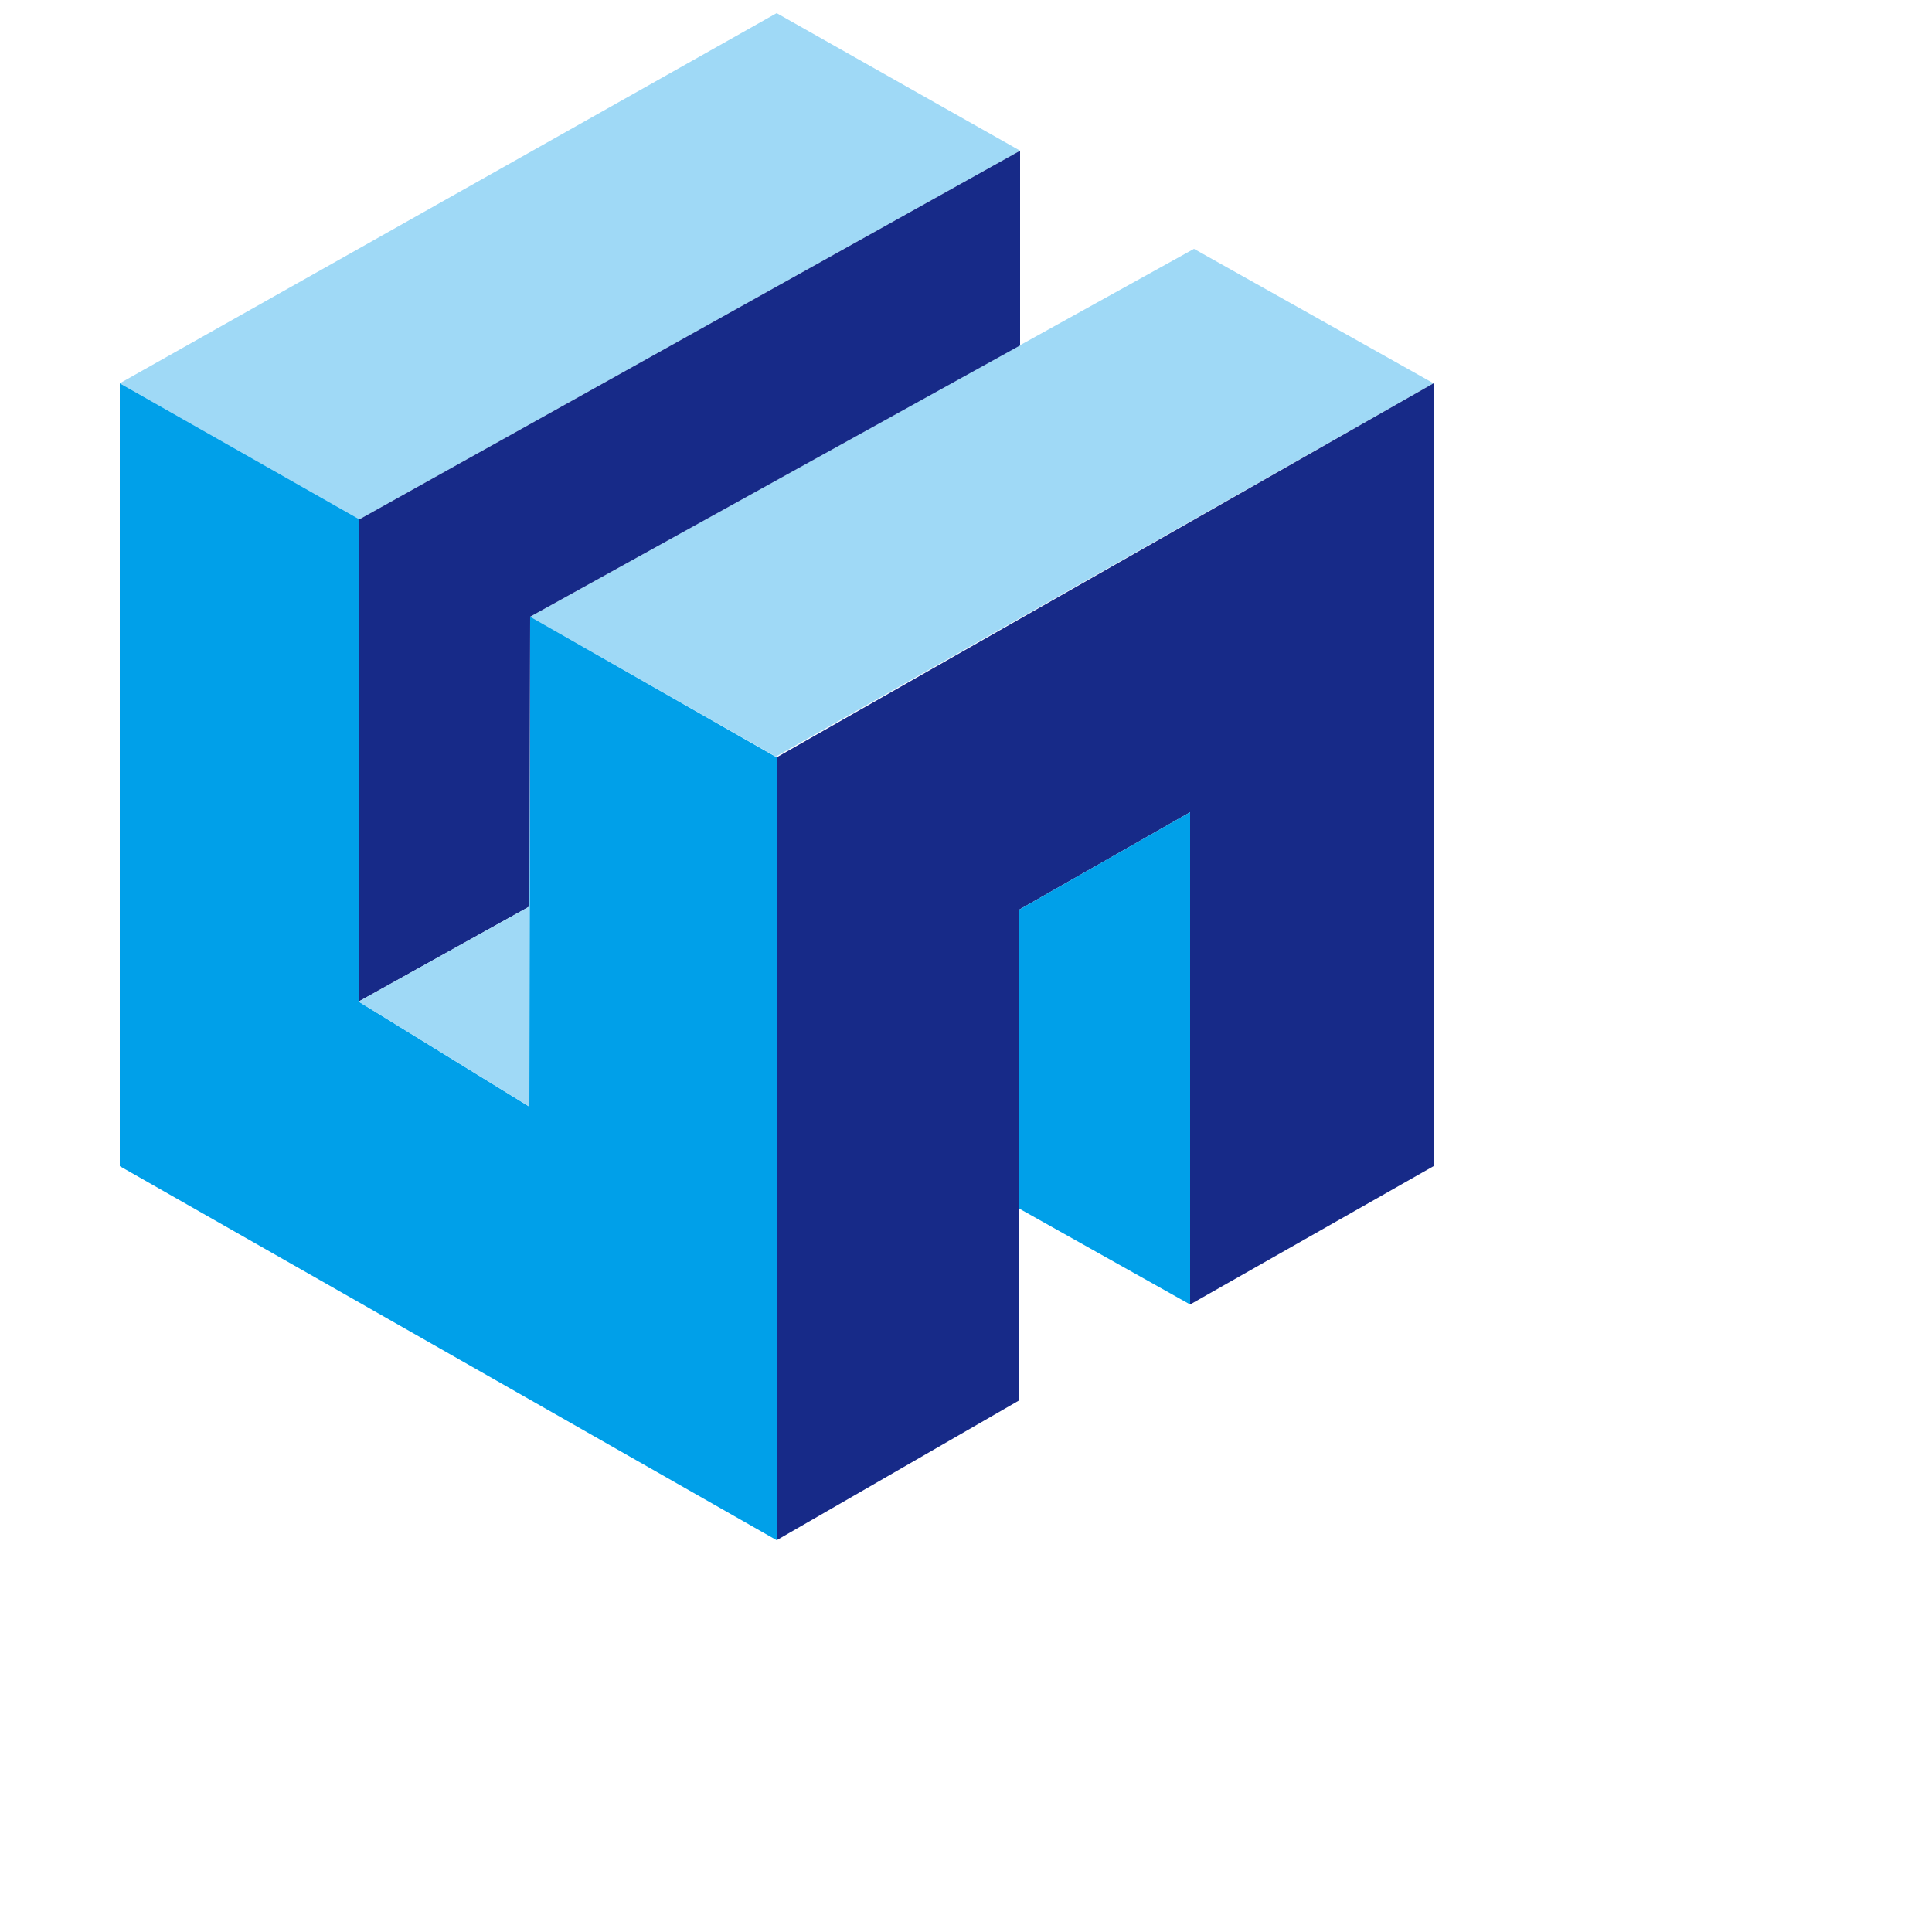
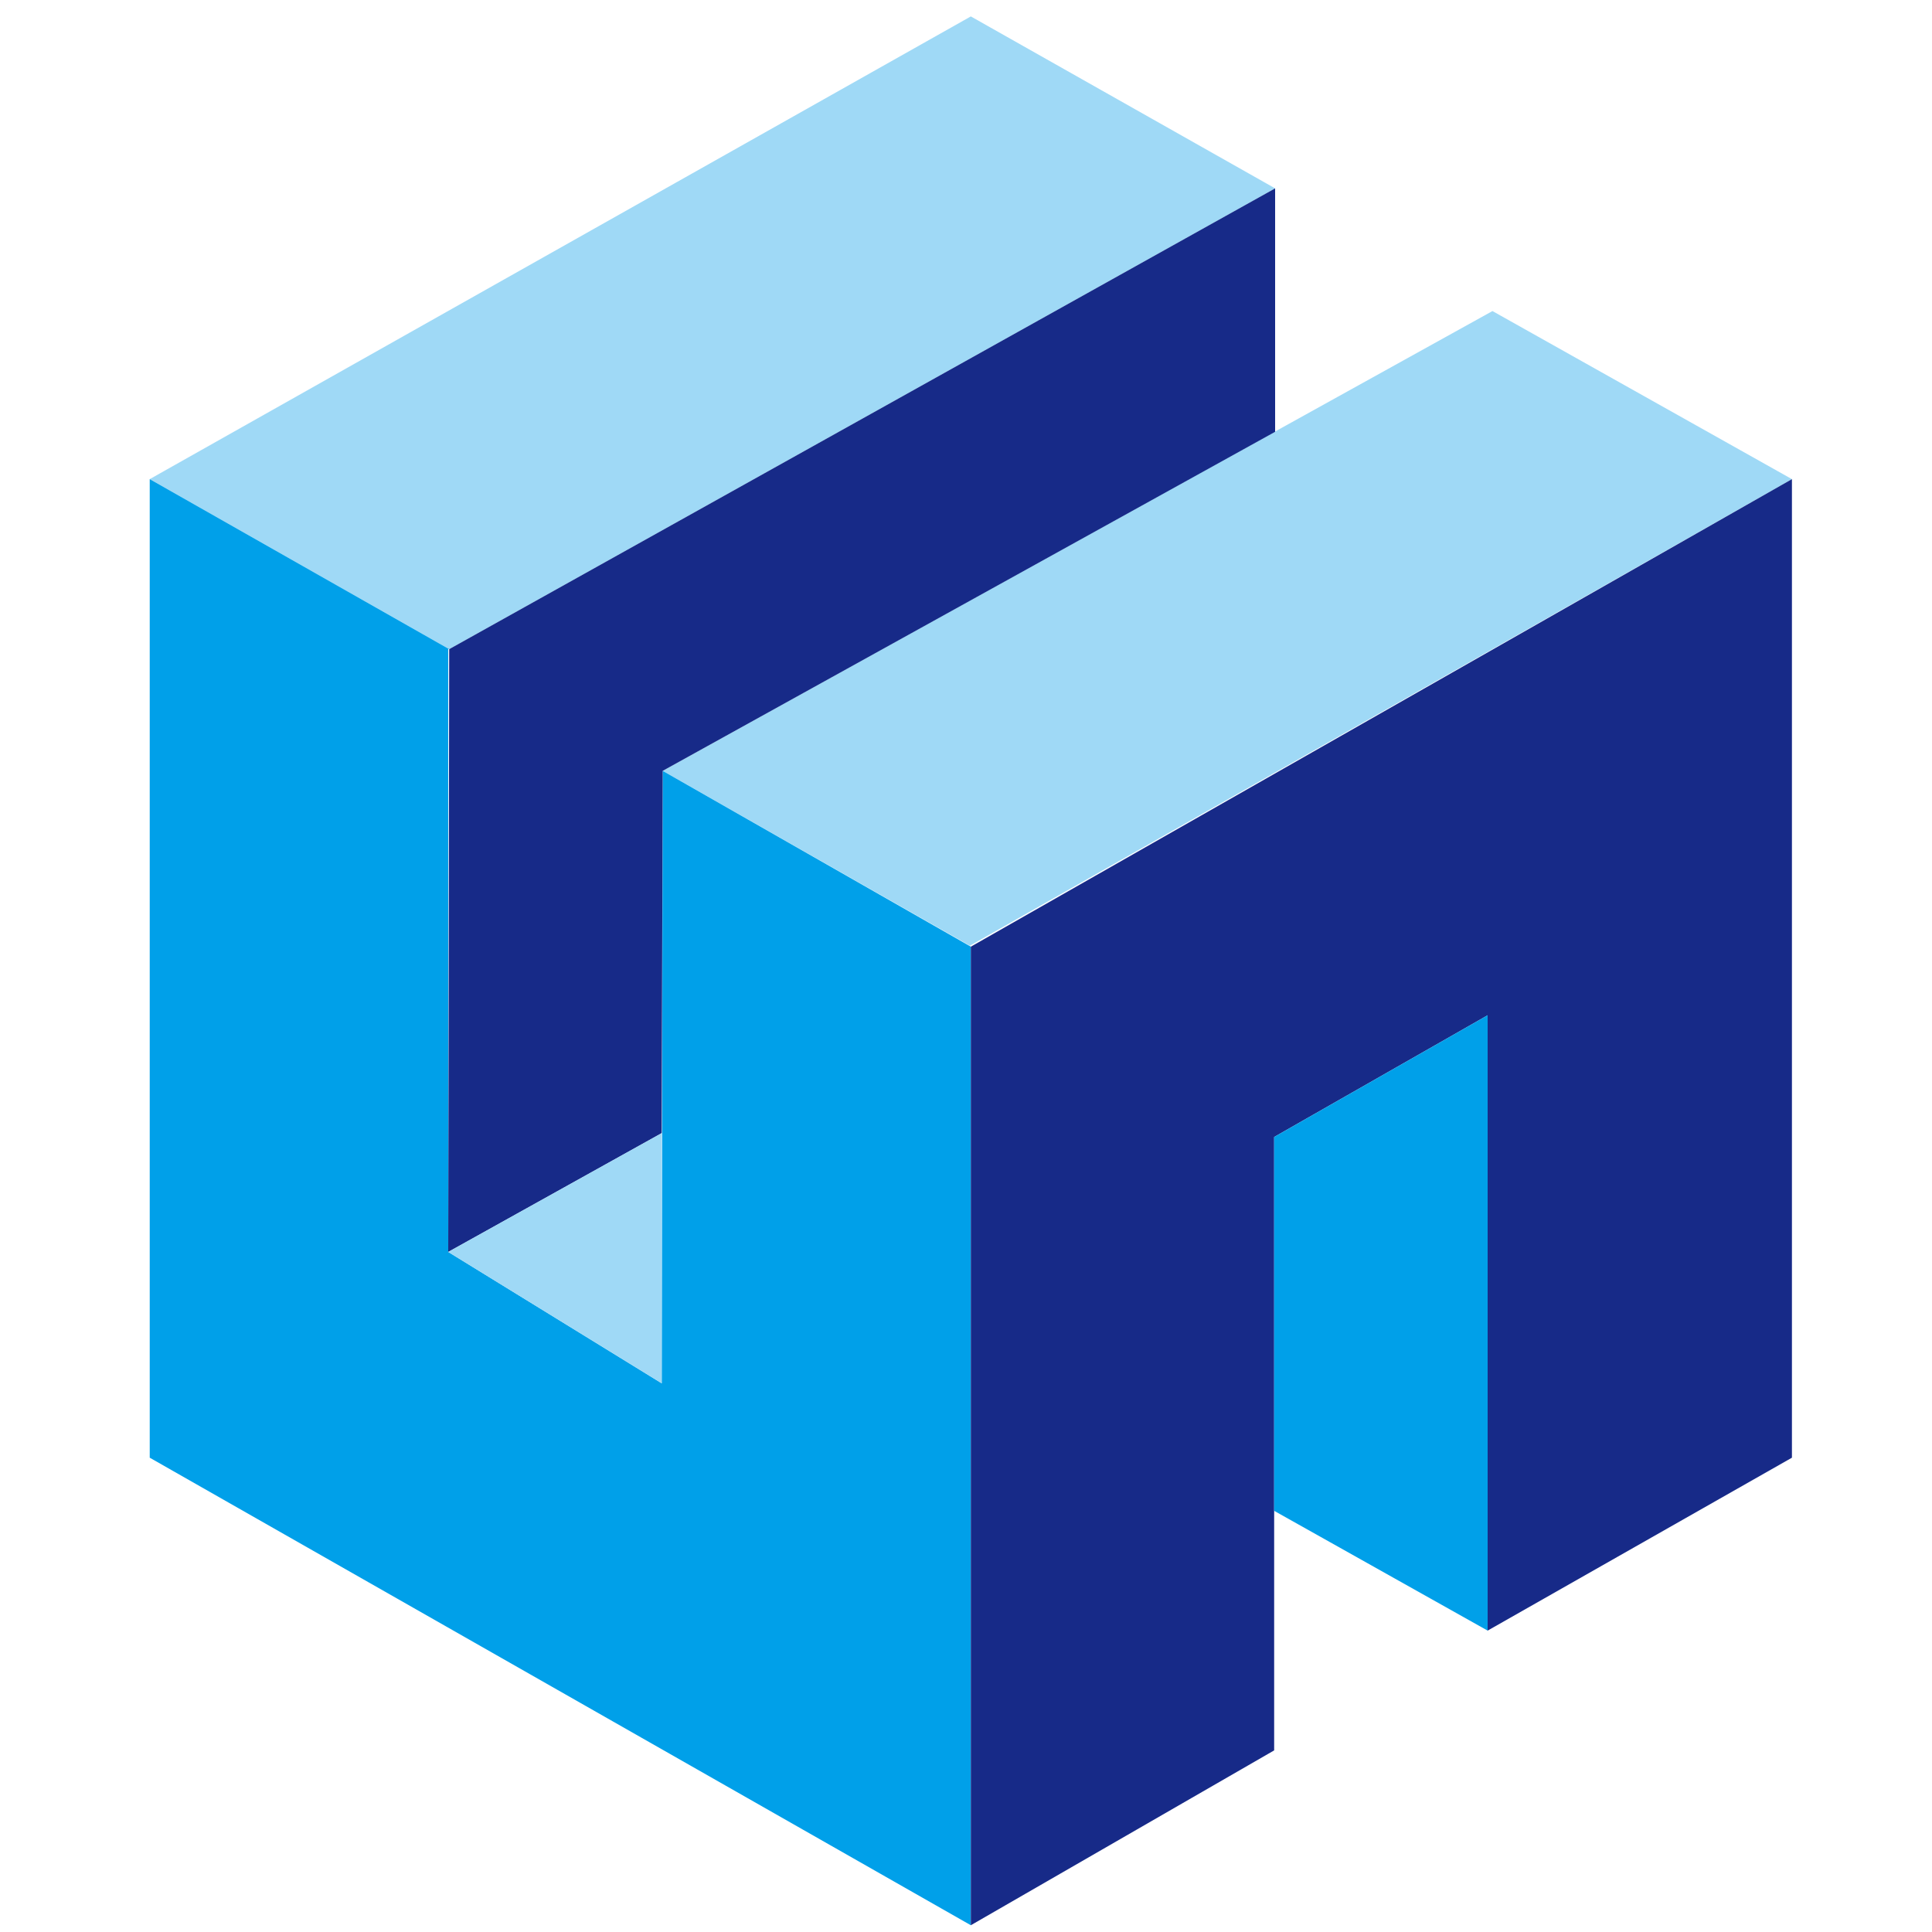
- <svg xmlns="http://www.w3.org/2000/svg" version="1.1" x="0px" y="0px" width="250" height="250" xml:space="preserve">
+ <svg xmlns="http://www.w3.org/2000/svg" version="1.1" x="0px" y="0px" width="200" height="200" xml:space="preserve">
  <g id="svg-content">
-     <g id="XMLID_2_">
-       <polygon id="XMLID_994_" fill="#9FD9F6" points="132,19.5 132,19.5 100.5,1.7 15.5,49.6 46.5,67.2" />
-       <polygon id="XMLID_993_" fill="#9FD9F6" points="154.5,32.2 68.6,79.8 100.4,97.9 185.5,49.6  " />
-       <polygon id="XMLID_992_" fill="#00A0E9" points="68.6,79.8 68.5,143.2 46.4,129.6 46.4,67.2 46.5,67.2 15.5,49.6 15.5,150.9    100.5,199.3 100.5,98  " />
-       <polygon id="XMLID_843_" fill="#172A88" points="100.5,98 100.5,199.3 131.9,181.2 131.9,181.2 131.9,117.7 154,105.1 154,168.8    185.5,150.9 185.5,49.6  " />
-       <polygon id="XMLID_842_" fill="#172A88" points="46.4,129.6 68.5,117.3 68.6,79.8 132,44.7 132,19.5 46.5,67.2  " />
-       <polygon id="XMLID_840_" fill="#00A0E9" points="131.9,117.7 154,105.1 154,168.8 131.9,156.4  " />
-       <polygon id="XMLID_839_" fill="#9FD9F6" points="68.5,143.2 68.5,117.3 46.4,129.6  " />
+     <g id="logo_g">
+       <polygon id="logo_g_1" fill="#9FD9F6" points="132,19.5 132,19.5 100.5,1.7 15.5,49.6 46.5,67.2" />
+       <polygon id="logo_g_2" fill="#9FD9F6" points="154.5,32.2 68.6,79.8 100.4,97.9 185.5,49.6  " />
+       <polygon id="logo_g_3" fill="#00A0E9" points="68.6,79.8 68.5,143.2 46.4,129.6 46.4,67.2 46.5,67.2 15.5,49.6 15.5,150.9 100.5,199.3 100.5,98  " />
+       <polygon id="logo_g_4" fill="#172A88" points="100.5,98 100.5,199.3 131.9,181.2 131.9,181.2 131.9,117.7 154,105.1 154,168.8 185.5,150.9 185.5,49.6" />
+       <polygon id="logo_g_5" fill="#172A88" points="46.4,129.6 68.5,117.3 68.6,79.8 132,44.7 132,19.5 46.5,67.2 " />
+       <polygon id="logo_g_6" fill="#00A0E9" points="131.9,117.7 154,105.1 154,168.8 131.9,156.4 " />
+       <polygon id="logo_g_7" fill="#9FD9F6" points="68.5,143.2 68.5,117.3 46.4,129.6 " />
    </g>
  </g>
</svg>
